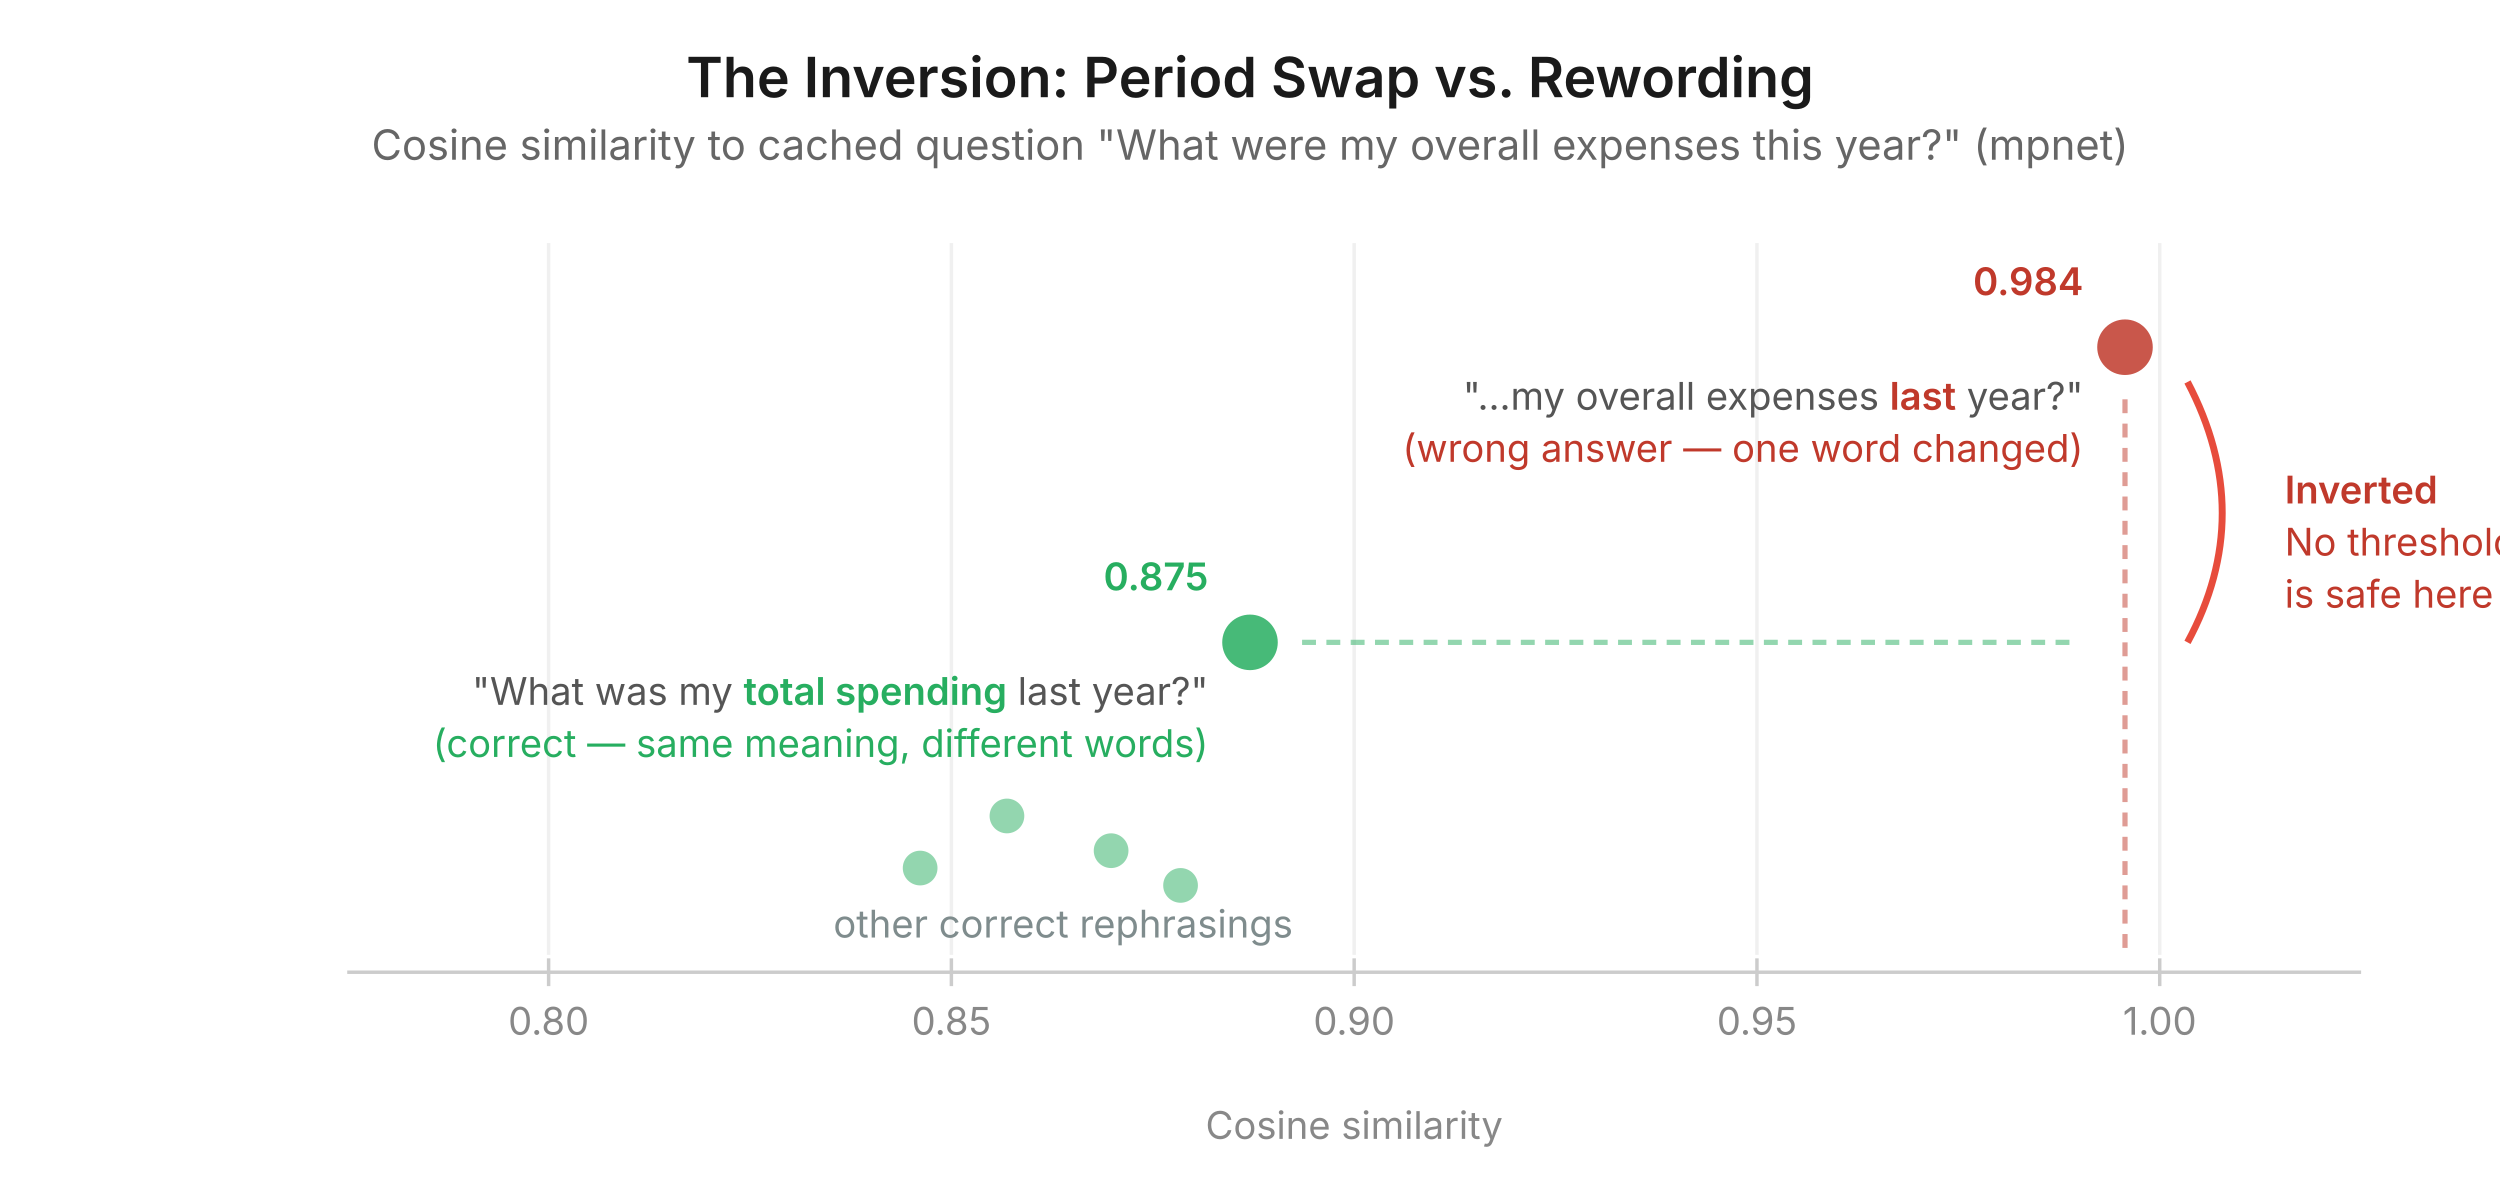
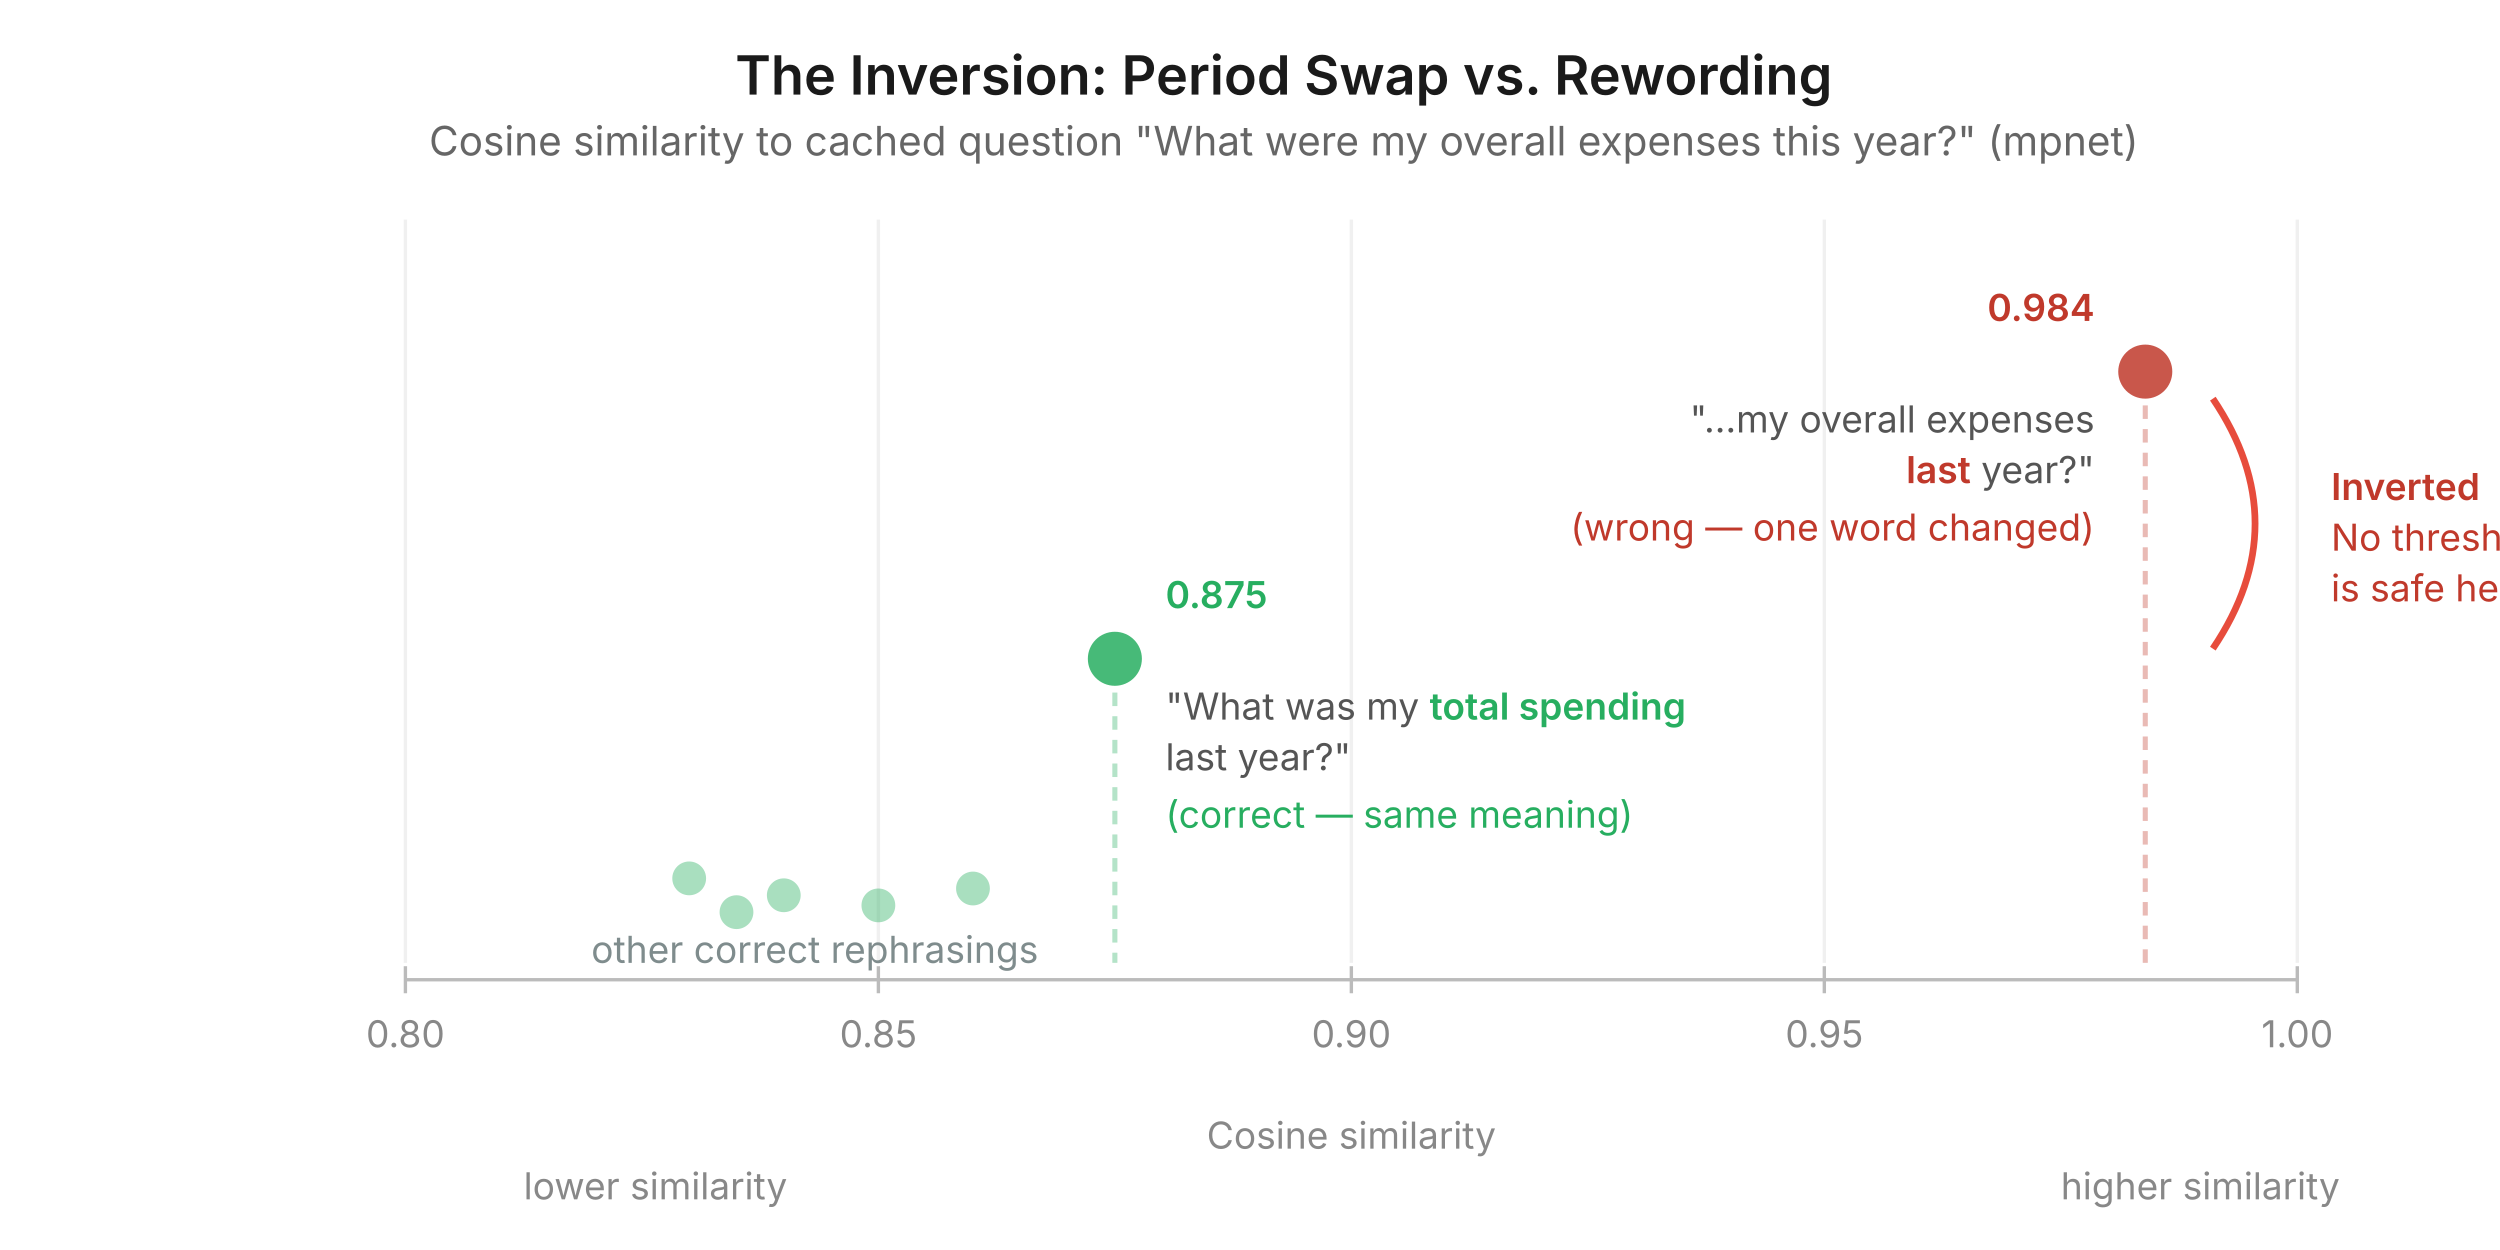
- <svg xmlns="http://www.w3.org/2000/svg" viewBox="0 0 720 340" font-family="system-ui, -apple-system, sans-serif">
+ <svg xmlns="http://www.w3.org/2000/svg" viewBox="0 0 740 370" font-family="system-ui, -apple-system, sans-serif">
  <style>
    text { font-size: 13px; fill: #333; }
    .title { font-size: 16px; font-weight: 600; fill: #1a1a1a; }
    .subtitle { font-size: 12px; fill: #666; }
    .label { font-size: 11px; fill: #555; }
    .axis-label { font-size: 11px; fill: #888; }
    .bold { font-weight: 600; }
    .danger { fill: #c0392b; }
    .safe { fill: #27ae60; }
    .neutral { fill: #7f8c8d; }
  </style>
-   <text x="360" y="28" text-anchor="middle" class="title">The Inversion: Period Swap vs. Rewording</text>
-   <text x="360" y="46" text-anchor="middle" class="subtitle">Cosine similarity to cached question "What were my overall expenses this year?" (mpnet)</text>
-   <line x1="100" y1="280" x2="680" y2="280" stroke="#ccc" stroke-width="1" />
-   <line x1="158" y1="276" x2="158" y2="284" stroke="#ccc" />
-   <text x="158" y="298" text-anchor="middle" class="axis-label">0.80</text>
-   <line x1="274" y1="276" x2="274" y2="284" stroke="#ccc" />
-   <text x="274" y="298" text-anchor="middle" class="axis-label">0.85</text>
-   <line x1="390" y1="276" x2="390" y2="284" stroke="#ccc" />
-   <text x="390" y="298" text-anchor="middle" class="axis-label">0.90</text>
-   <line x1="506" y1="276" x2="506" y2="284" stroke="#ccc" />
-   <text x="506" y="298" text-anchor="middle" class="axis-label">0.95</text>
-   <line x1="622" y1="276" x2="622" y2="284" stroke="#ccc" />
-   <text x="622" y="298" text-anchor="middle" class="axis-label">1.00</text>
-   <text x="390" y="328" text-anchor="middle" class="axis-label">Cosine similarity</text>
-   <line x1="158" y1="70" x2="158" y2="275" stroke="#f0f0f0" stroke-width="1" />
-   <line x1="274" y1="70" x2="274" y2="275" stroke="#f0f0f0" stroke-width="1" />
-   <line x1="390" y1="70" x2="390" y2="275" stroke="#f0f0f0" stroke-width="1" />
-   <line x1="506" y1="70" x2="506" y2="275" stroke="#f0f0f0" stroke-width="1" />
-   <line x1="622" y1="70" x2="622" y2="275" stroke="#f0f0f0" stroke-width="1" />
-   <circle cx="612" cy="100" r="8" fill="#c0392b" opacity="0.85" />
-   <text x="600" y="85" text-anchor="end" class="label danger bold">0.984</text>
-   <text x="600" y="118" text-anchor="end" class="label">"...my overall expenses <tspan class="bold danger">last</tspan> year?"</text>
-   <text x="600" y="133" text-anchor="end" class="label danger">(wrong answer — one word changed)</text>
-   <circle cx="360" cy="185" r="8" fill="#27ae60" opacity="0.85" />
-   <text x="348" y="170" text-anchor="end" class="label safe bold">0.875</text>
-   <text x="348" y="203" text-anchor="end" class="label">"What was my <tspan class="bold safe">total spending</tspan> last year?"</text>
-   <text x="348" y="218" text-anchor="end" class="label safe">(correct — same meaning, different words)</text>
-   <line x1="375" y1="185" x2="597" y2="185" stroke="#27ae60" stroke-width="1.5" stroke-dasharray="4,3" opacity="0.5" />
-   <line x1="612" y1="115" x2="612" y2="275" stroke="#c0392b" stroke-width="1.5" stroke-dasharray="4,3" opacity="0.5" />
-   <path d="M 630 110 Q 650 148 630 185" fill="none" stroke="#e74c3c" stroke-width="2" />
-   <text x="658" y="145" class="label danger bold">Inverted</text>
-   <text x="658" y="160" class="label danger">No threshold</text>
-   <text x="658" y="175" class="label danger">is safe here</text>
-   <circle cx="290" cy="235" r="5" fill="#27ae60" opacity="0.5" />
-   <circle cx="320" cy="245" r="5" fill="#27ae60" opacity="0.5" />
-   <circle cx="340" cy="255" r="5" fill="#27ae60" opacity="0.5" />
-   <circle cx="265" cy="250" r="5" fill="#27ae60" opacity="0.5" />
-   <text x="240" y="270" class="label neutral">other correct rephrasings</text>
+   <text x="380" y="28" text-anchor="middle" class="title">The Inversion: Period Swap vs. Rewording</text>
+   <text x="380" y="46" text-anchor="middle" class="subtitle">Cosine similarity to cached question "What were my overall expenses this year?" (mpnet)</text>
+   <line x1="120" y1="290" x2="680" y2="290" stroke="#bbb" stroke-width="1" />
+   <line x1="120" y1="286" x2="120" y2="294" stroke="#bbb" />
+   <text x="120" y="310" text-anchor="middle" class="axis-label">0.80</text>
+   <line x1="260" y1="286" x2="260" y2="294" stroke="#bbb" />
+   <text x="260" y="310" text-anchor="middle" class="axis-label">0.85</text>
+   <line x1="400" y1="286" x2="400" y2="294" stroke="#bbb" />
+   <text x="400" y="310" text-anchor="middle" class="axis-label">0.90</text>
+   <line x1="540" y1="286" x2="540" y2="294" stroke="#bbb" />
+   <text x="540" y="310" text-anchor="middle" class="axis-label">0.95</text>
+   <line x1="680" y1="286" x2="680" y2="294" stroke="#bbb" />
+   <text x="680" y="310" text-anchor="middle" class="axis-label">1.00</text>
+   <text x="400" y="340" text-anchor="middle" class="axis-label">Cosine similarity</text>
+   <line x1="120" y1="65" x2="120" y2="285" stroke="#f0f0f0" />
+   <line x1="260" y1="65" x2="260" y2="285" stroke="#f0f0f0" />
+   <line x1="400" y1="65" x2="400" y2="285" stroke="#f0f0f0" />
+   <line x1="540" y1="65" x2="540" y2="285" stroke="#f0f0f0" />
+   <line x1="680" y1="65" x2="680" y2="285" stroke="#f0f0f0" />
+   <circle cx="635" cy="110" r="8" fill="#c0392b" opacity="0.85" />
+   <text x="620" y="95" text-anchor="end" class="label danger bold">0.984</text>
+   <text x="620" y="128" text-anchor="end" class="label">"...my overall expenses</text>
+   <text x="620" y="143" text-anchor="end" class="label">
+     <tspan class="bold danger">last</tspan> year?"</text>
+   <text x="620" y="160" text-anchor="end" class="label danger">(wrong — one word changed)</text>
+   <circle cx="330" cy="195" r="8" fill="#27ae60" opacity="0.85" />
+   <text x="345" y="180" class="label safe bold">0.875</text>
+   <text x="345" y="213" class="label">"What was my <tspan class="bold safe">total spending</tspan>
+   </text>
+   <text x="345" y="228" class="label">last year?"</text>
+   <text x="345" y="245" class="label safe">(correct — same meaning)</text>
+   <line x1="635" y1="120" x2="635" y2="285" stroke="#c0392b" stroke-width="1.5" stroke-dasharray="4,3" opacity="0.35" />
+   <line x1="330" y1="205" x2="330" y2="285" stroke="#27ae60" stroke-width="1.5" stroke-dasharray="4,3" opacity="0.35" />
+   <path d="M 655 118 Q 680 155 655 192" fill="none" stroke="#e74c3c" stroke-width="2" />
+   <text x="690" y="148" class="label danger bold">Inverted</text>
+   <text x="690" y="163" class="label danger">No threshold</text>
+   <text x="690" y="178" class="label danger">is safe here</text>
+   <circle cx="204" cy="260" r="5" fill="#27ae60" opacity="0.4" />
+   <circle cx="232" cy="265" r="5" fill="#27ae60" opacity="0.4" />
+   <circle cx="260" cy="268" r="5" fill="#27ae60" opacity="0.4" />
+   <circle cx="288" cy="263" r="5" fill="#27ae60" opacity="0.4" />
+   <circle cx="218" cy="270" r="5" fill="#27ae60" opacity="0.4" />
+   <text x="175" y="285" class="label neutral">other correct rephrasings</text>
+   <text x="155" y="355" class="axis-label">lower similarity</text>
+   <text x="610" y="355" class="axis-label">higher similarity</text>
</svg>
